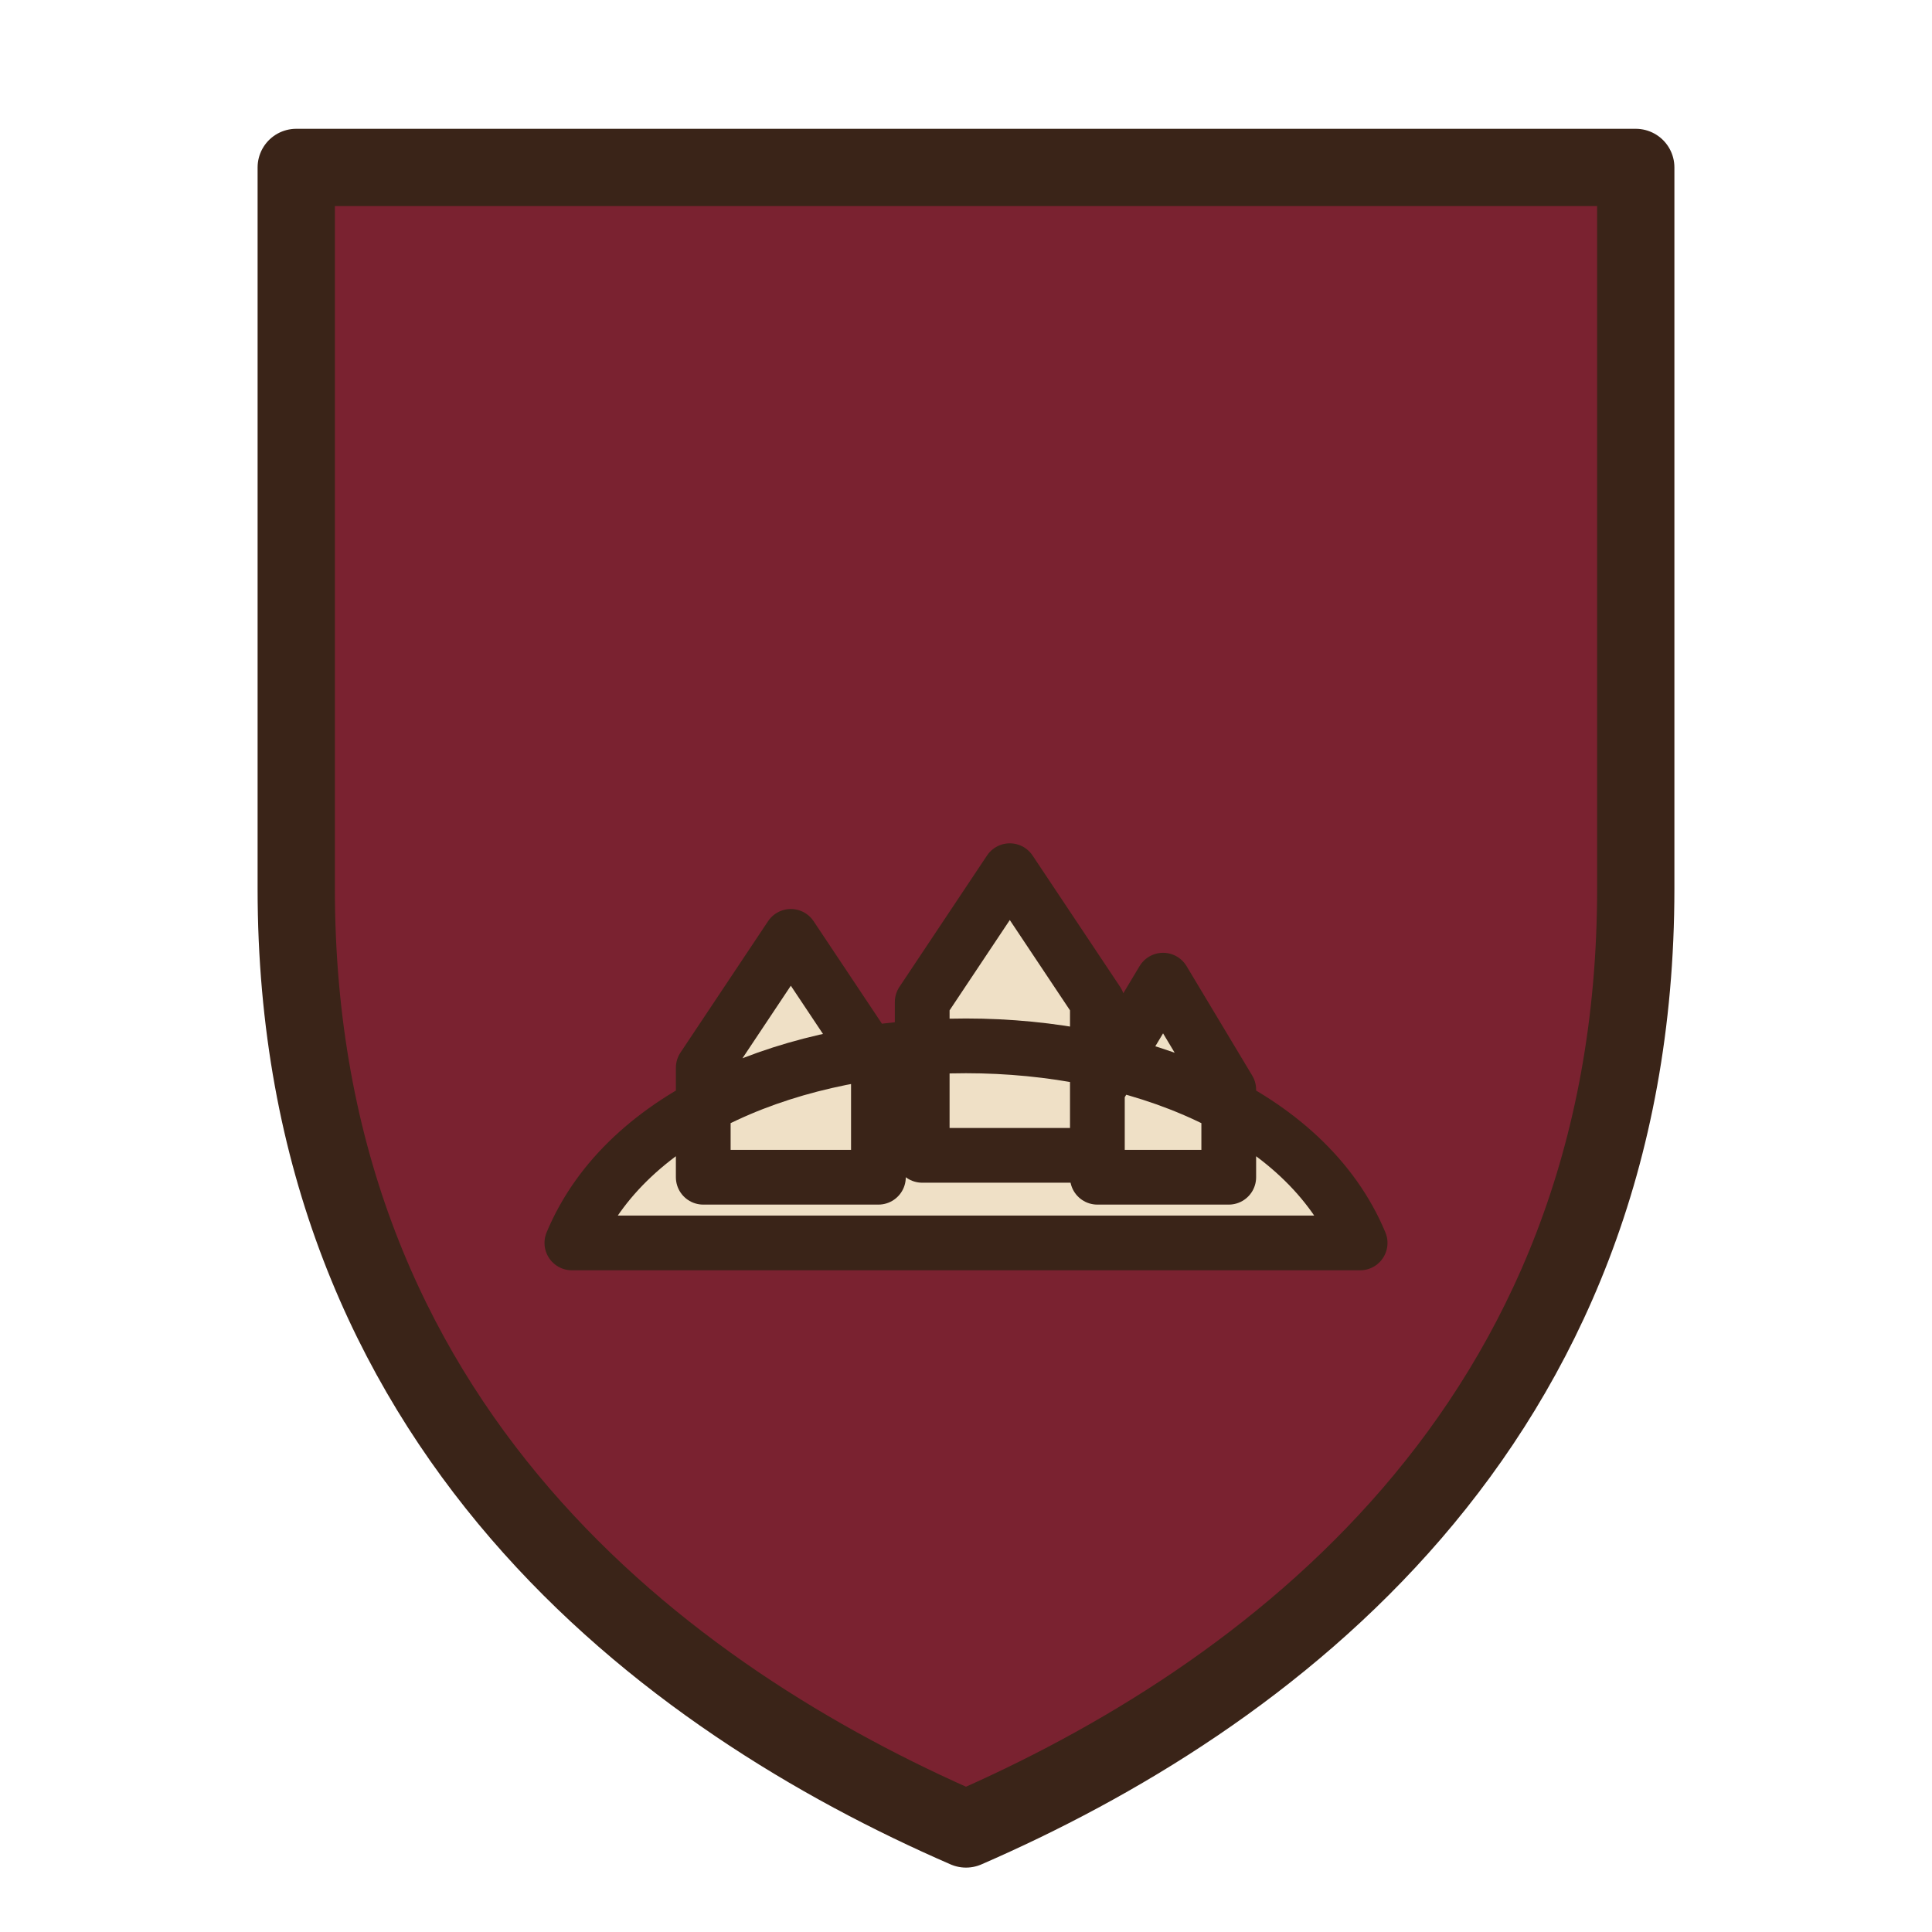
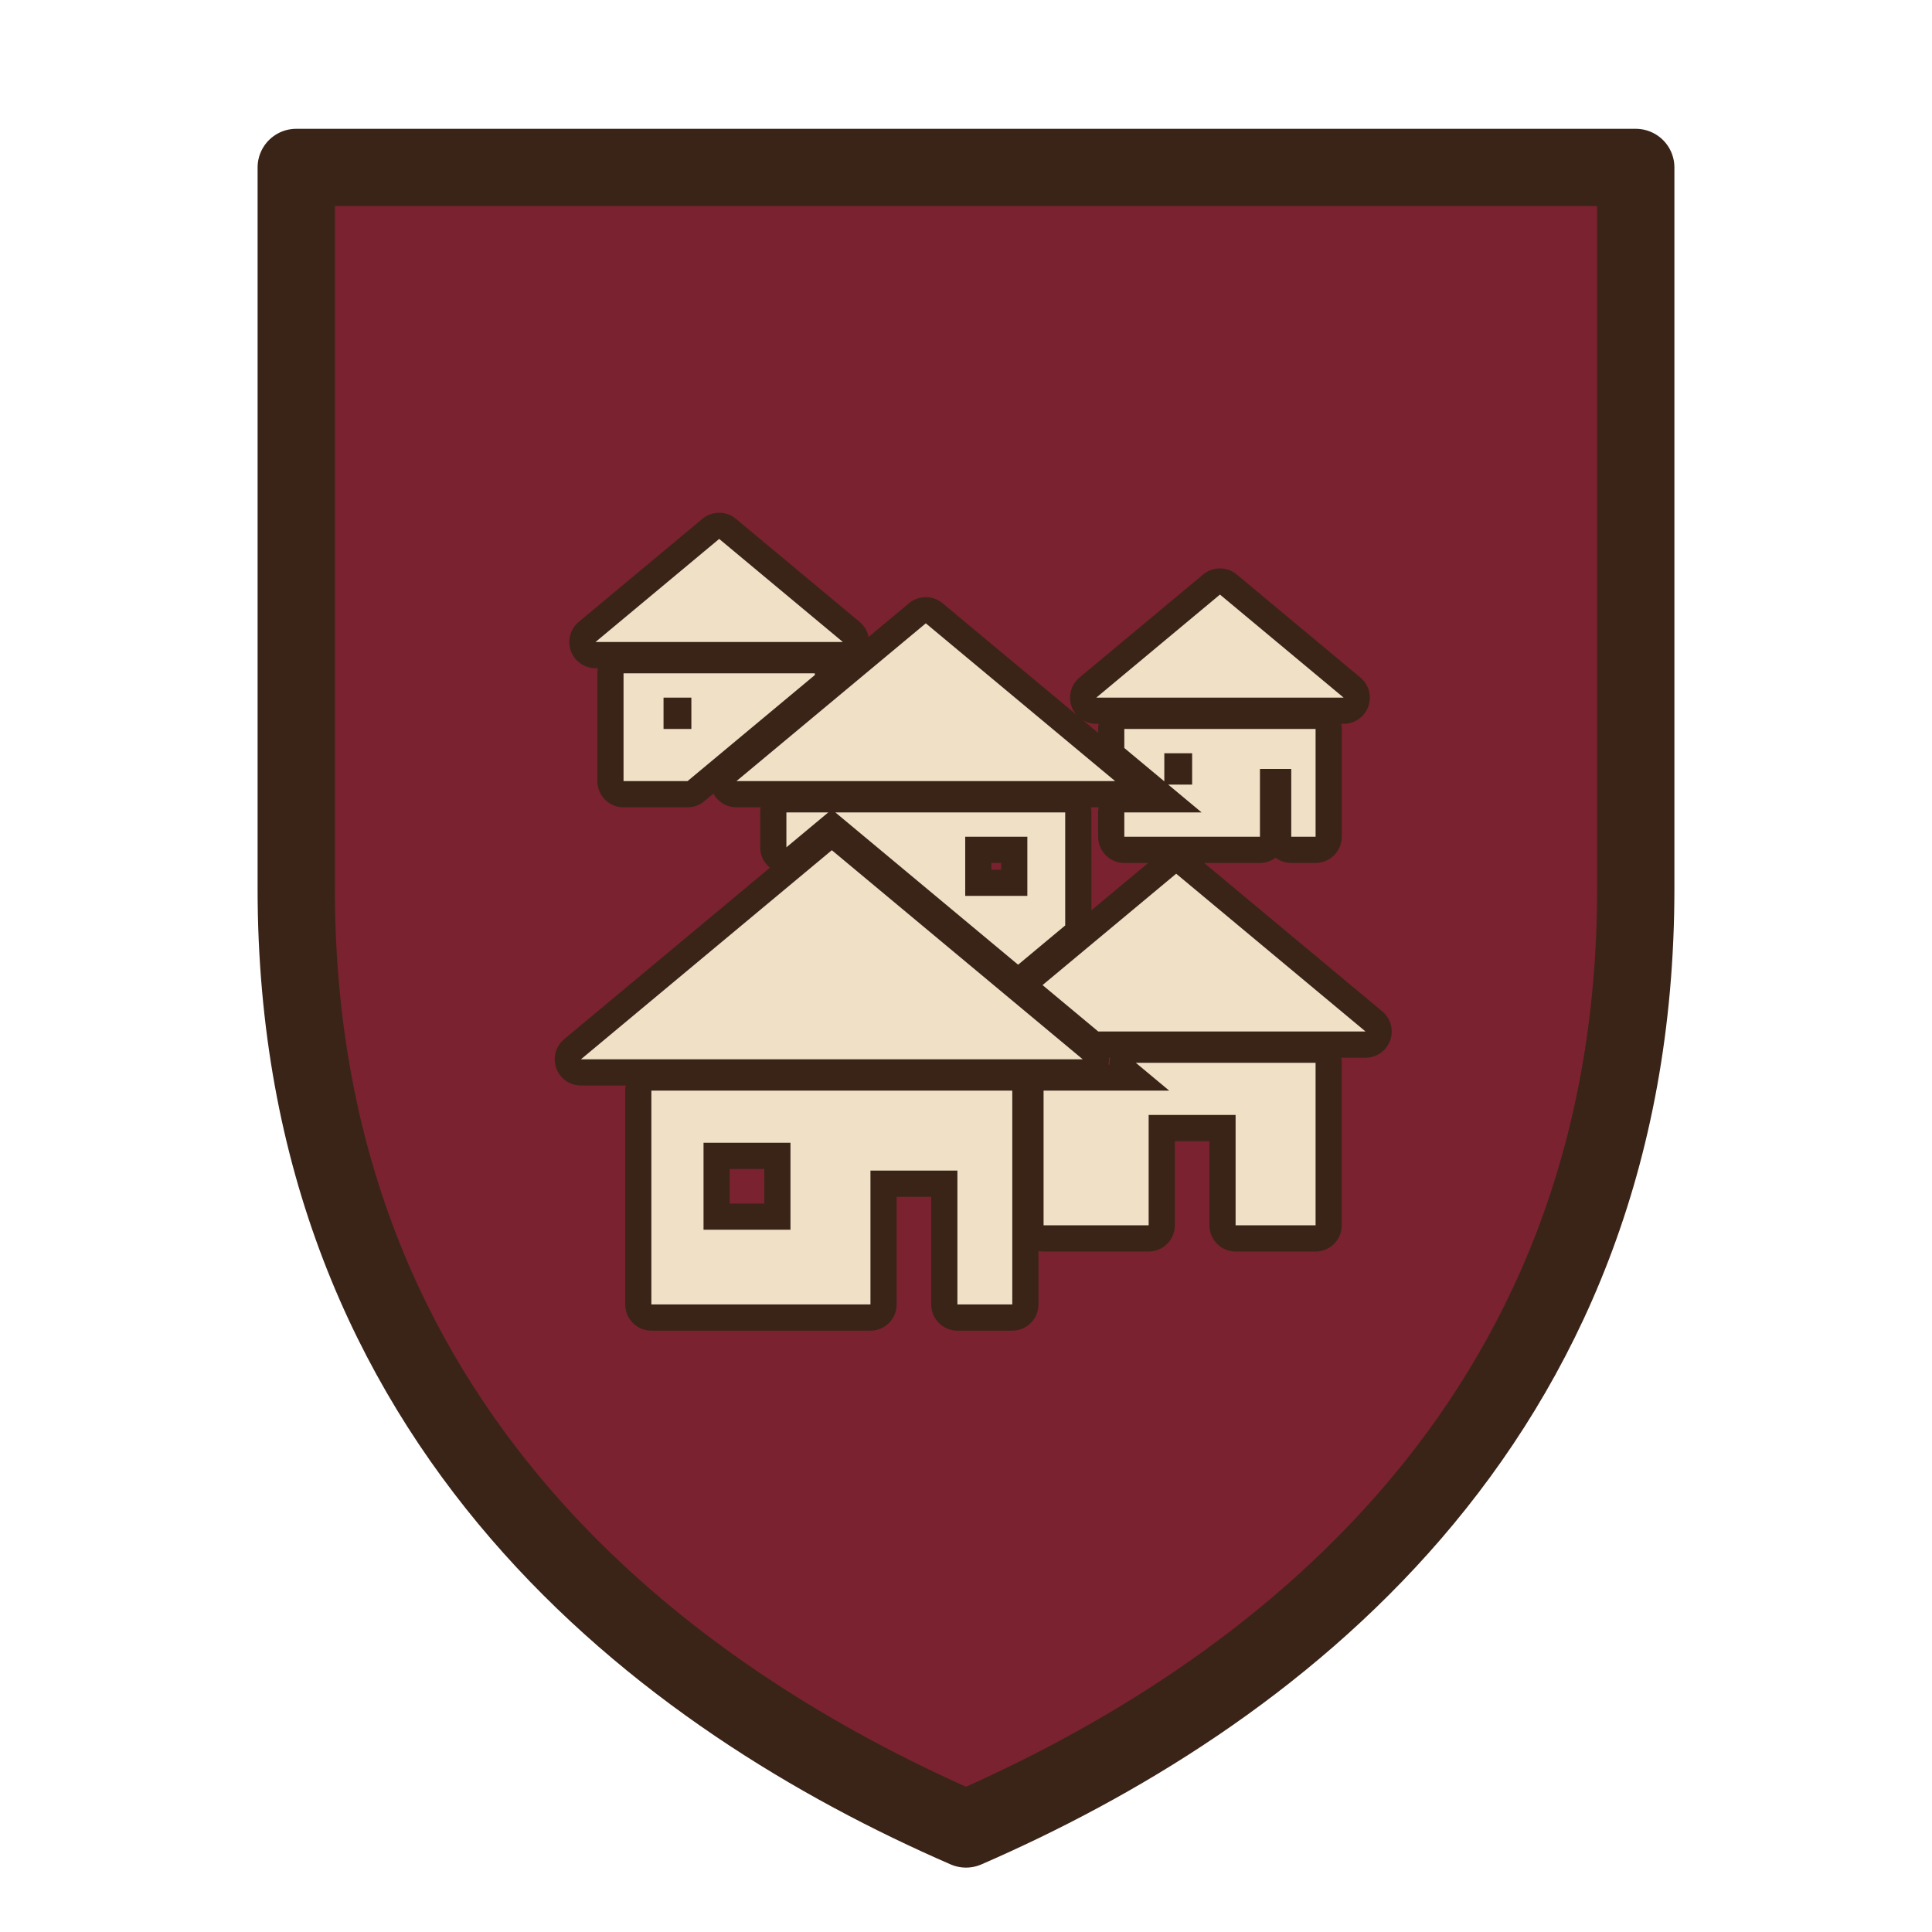
<svg xmlns="http://www.w3.org/2000/svg" width="300" height="300" viewBox="0 0 300 300">
  <path d="M46 26h208v112c0 84-58 126-104 146C104 264 46 222 46 138z" fill="#7a2230" stroke="#3a2418" stroke-width="12" stroke-linejoin="round" />
-   <g transform="translate(65 57) scale(1.7)">
-     <path d="M14 80c10-24 62-24 72 0zM26 64l8-12 8 12v10H26zM46 58l8-12 8 12v14H46zM62 66l6-10 6 10v8H62z" fill="#efe0c6" stroke="#3a2418" stroke-width="5" stroke-linecap="round" stroke-linejoin="round" />
+   <g transform="translate(82 74) scale(0.27)">
+     <path d="m109.902 35.87-71.14 59.284h142.28l-71.14-59.285zm288 32-71.14 59.284h142.28l-71.14-59.285zM228.73 84.403l-108.9 90.75h217.8l-108.9-90.75zm-173.828 28.75v62h36.81l73.19-60.992v-1.008h-110zm23 14h16v18h-16v-18zm265 18v10.963l23 19.166v-16.13h16v18h-13.756l.104.087 19.098 15.914h-44.446v14h78v-39h18v39h14v-62h-110zm-194.345 48v20.08l24.095-20.08h-24.095zm28.158 0 105.1 87.582 27.087-22.574v-65.008H176.715zm74.683 14h35.735v34h-35.735v-34zm-76.714 7.74L30.37 335.153H319l-144.314-120.26zm198.046 13.51-76.857 64.047 32.043 26.704H481.63l-108.9-90.75zm-23.214 108.75.103.086 19.095 15.914h-72.248v77.467h60.435v-63.466h50v63.467h46v-93.466H349.516zm-278.614 16V476.13h126v-76.976h50v76.977h31.565V353.155H70.902zm30 30h50v50h-50v-50z" fill="#efe0c6" stroke="#3a2418" stroke-width="30.12" stroke-linejoin="round" paint-order="stroke" />
  </g>
</svg>
